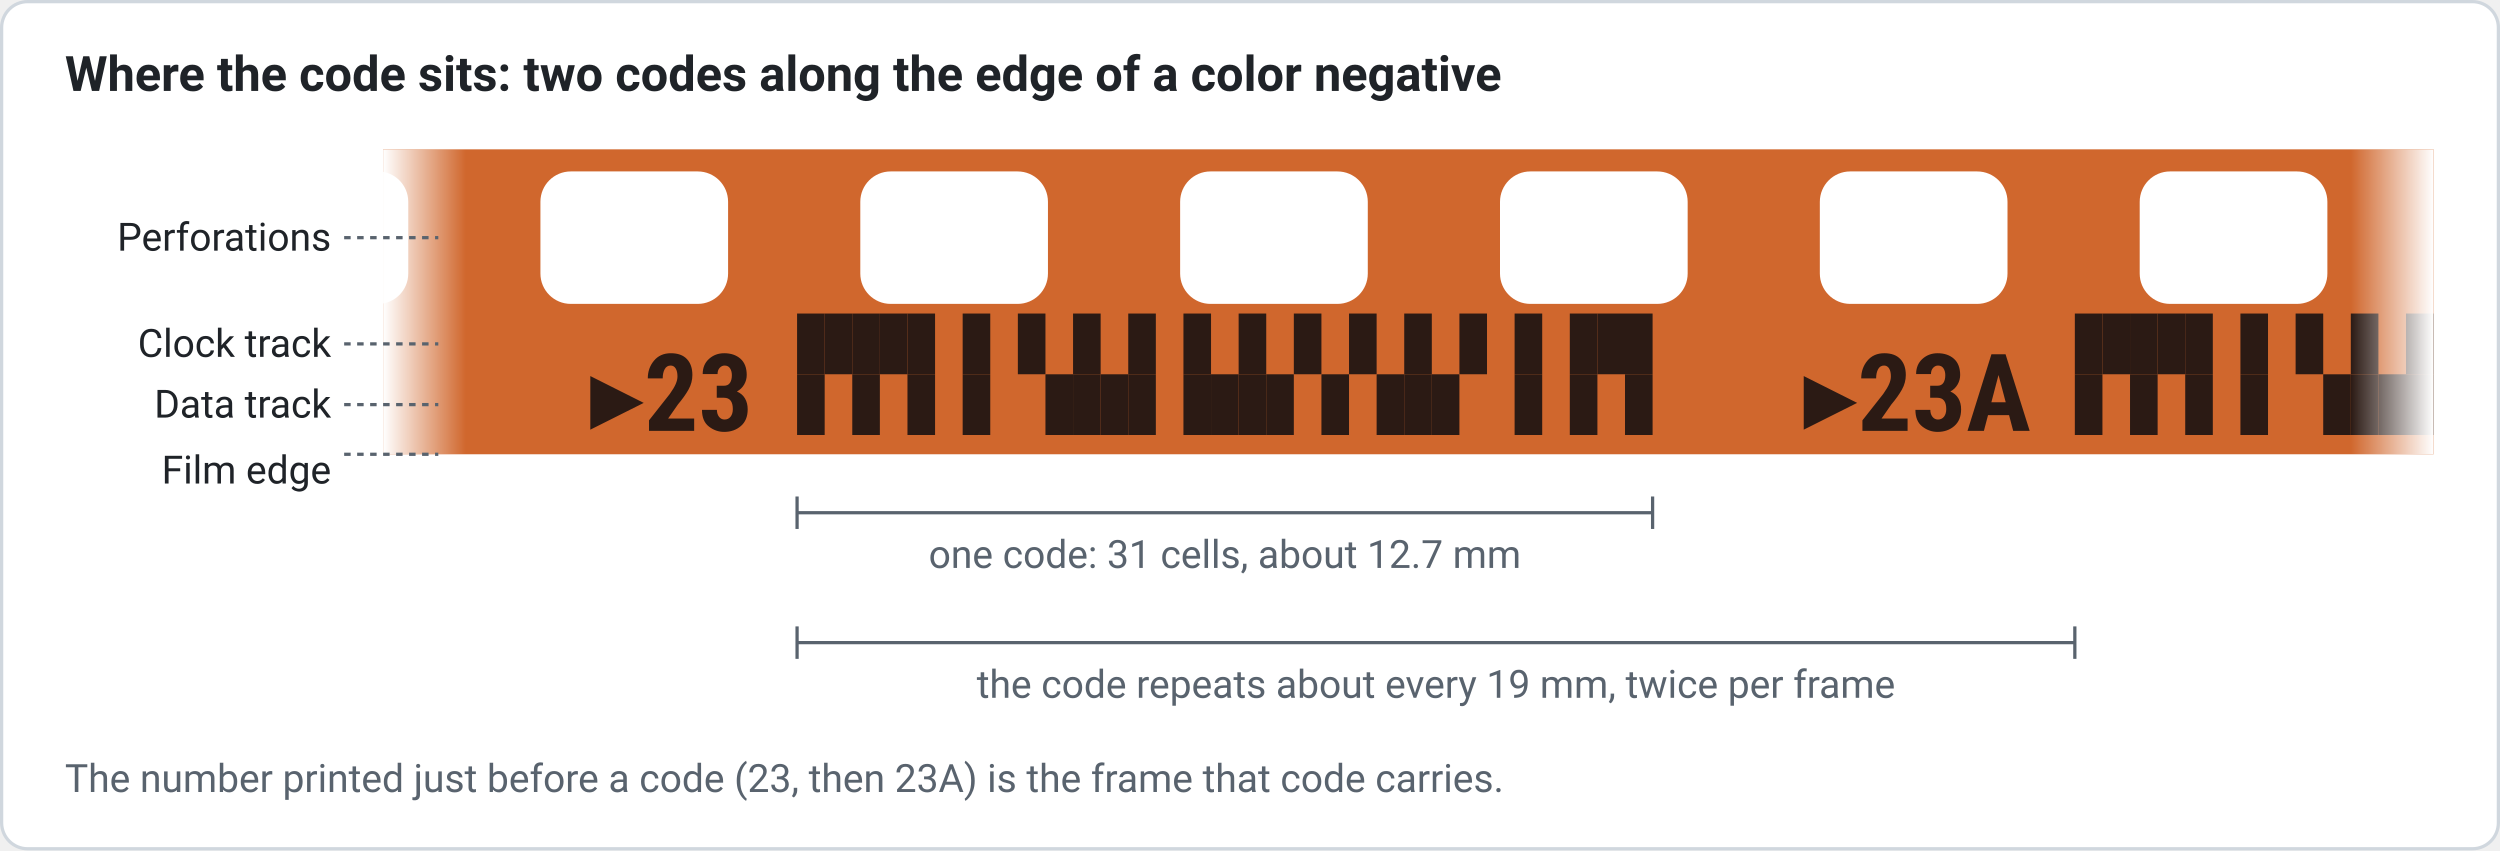
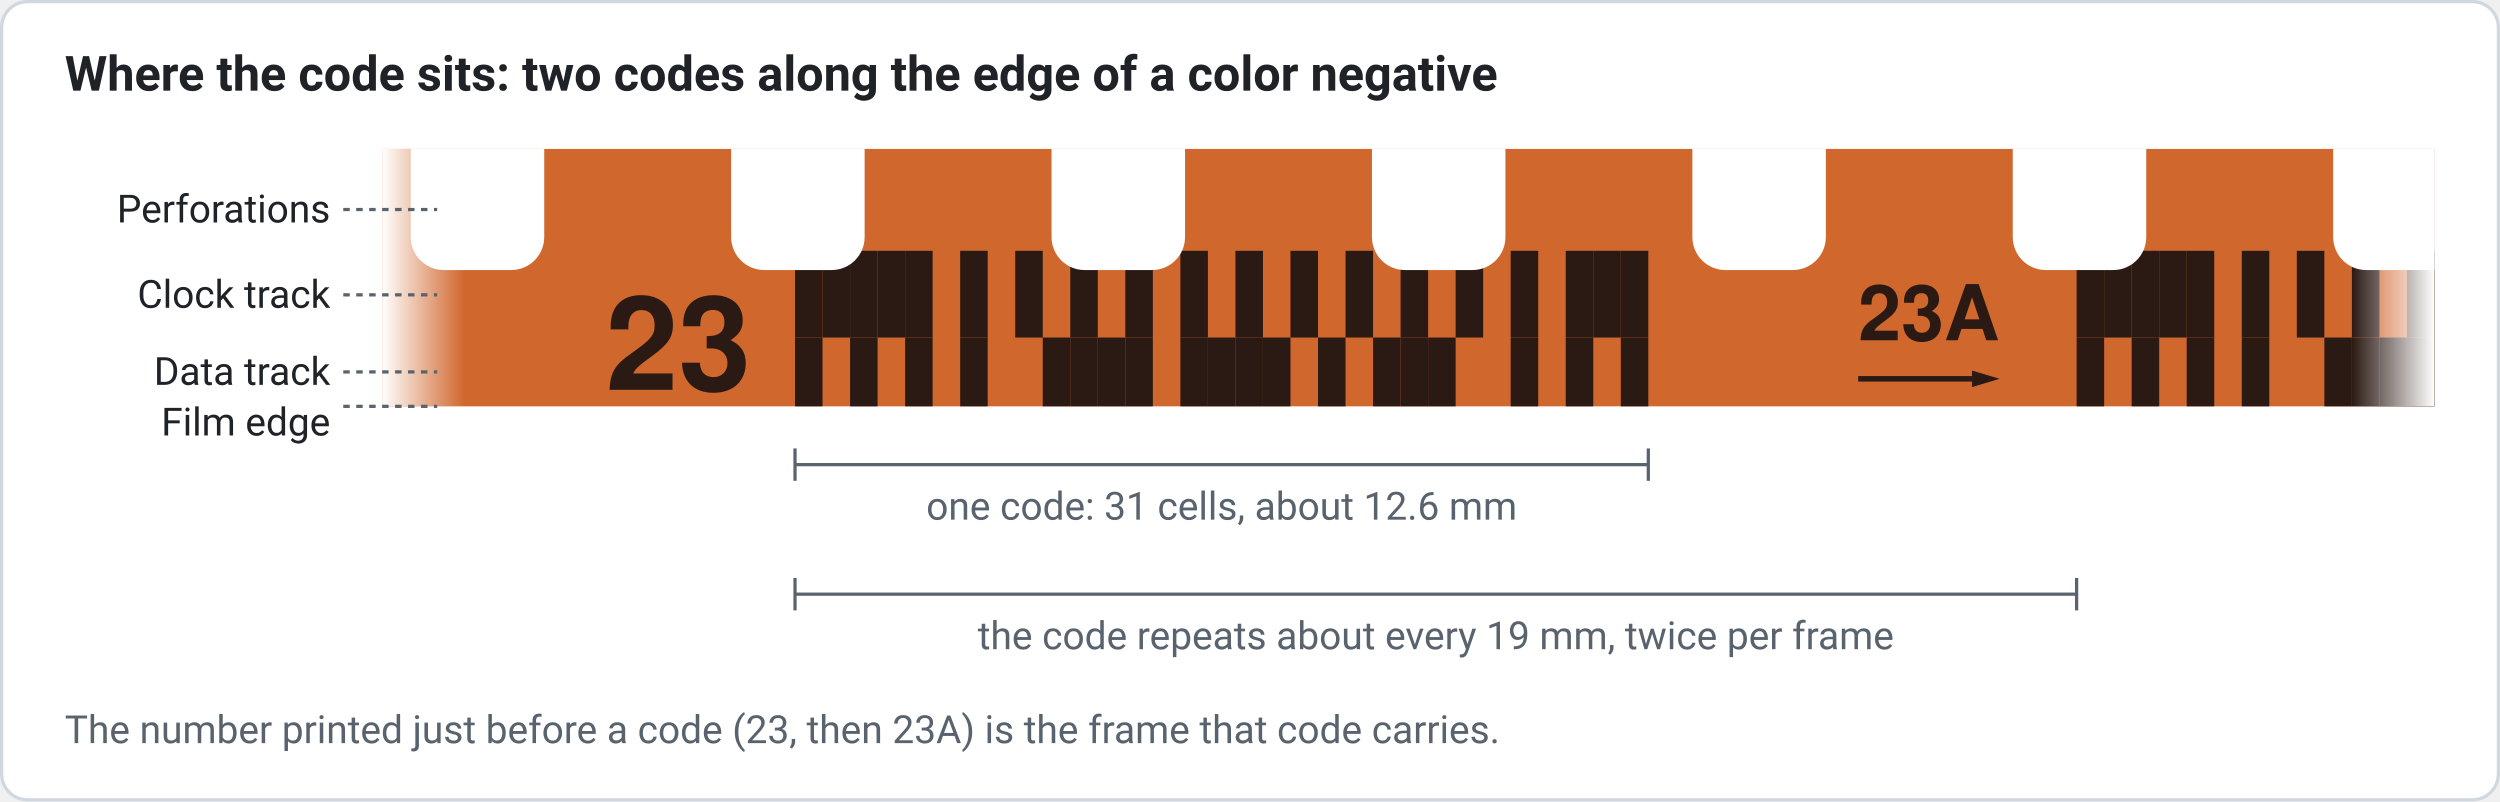
- <svg xmlns="http://www.w3.org/2000/svg" viewBox="0 0 770 261.925" width="770" height="261.925" role="img" aria-label="Where the code sits: two codes along the edge of a color negative">
+ <svg xmlns="http://www.w3.org/2000/svg" viewBox="0 0 772 247.475" width="772" height="247.475" role="img" aria-label="Where the code sits: two codes along the edge of a color negative">
  <g font-family="system-ui, -apple-system, 'Segoe UI', Roboto, 'Noto Sans', 'PingFang SC', 'Hiragino Sans GB', 'Microsoft YaHei', 'Noto Sans CJK SC', sans-serif">
-     <rect x="0.5" y="0.5" width="769" height="260.92" rx="8" fill="#ffffff" stroke="#d0d7de" />
+     <rect x="0.5" y="0.5" width="771" height="246.48" rx="8" fill="#ffffff" stroke="#d0d7de" />
    <text x="20" y="28" font-size="15" font-weight="650" fill="#1f2328" text-anchor="start">Where the code sits: two codes along the edge of a color negative</text>
    <clipPath id="film">
-       <rect x="118" y="46" width="631.55" height="93.92" />
+       <rect x="118" y="46" width="633.76" height="79.47" />
    </clipPath>
    <g clip-path="url(#film)">
-       <rect x="118" y="46" width="631.55" height="93.92" fill="#d0672d" />
-       <rect x="-30.58" y="52.8" width="57.8" height="40.8" rx="9.35" fill="#ffffff" />
-       <rect x="67.94" y="52.8" width="57.8" height="40.8" rx="9.35" fill="#ffffff" />
-       <rect x="166.45" y="52.8" width="57.8" height="40.8" rx="9.35" fill="#ffffff" />
-       <rect x="264.97" y="52.8" width="57.8" height="40.8" rx="9.35" fill="#ffffff" />
-       <rect x="363.48" y="52.8" width="57.8" height="40.8" rx="9.35" fill="#ffffff" />
-       <rect x="462" y="52.8" width="57.8" height="40.8" rx="9.35" fill="#ffffff" />
-       <rect x="560.51" y="52.8" width="57.8" height="40.8" rx="9.35" fill="#ffffff" />
-       <rect x="659.03" y="52.8" width="57.8" height="40.8" rx="9.35" fill="#ffffff" />
-       <rect x="757.54" y="52.8" width="57.8" height="40.8" rx="9.35" fill="#ffffff" />
-       <rect x="245.5" y="96.57" width="8.5" height="18.7" fill="#2b1a14" />
-       <rect x="245.5" y="115.28" width="8.5" height="18.7" fill="#2b1a14" />
-       <rect x="254" y="96.57" width="8.5" height="18.7" fill="#2b1a14" />
-       <rect x="262.5" y="96.57" width="8.5" height="18.7" fill="#2b1a14" />
-       <rect x="262.5" y="115.28" width="8.5" height="18.7" fill="#2b1a14" />
-       <rect x="271" y="96.57" width="8.5" height="18.7" fill="#2b1a14" />
-       <rect x="279.5" y="96.57" width="8.5" height="18.7" fill="#2b1a14" />
-       <rect x="279.5" y="115.28" width="8.5" height="18.7" fill="#2b1a14" />
-       <rect x="296.5" y="96.57" width="8.5" height="18.7" fill="#2b1a14" />
-       <rect x="296.5" y="115.28" width="8.5" height="18.7" fill="#2b1a14" />
-       <rect x="313.5" y="96.57" width="8.5" height="18.7" fill="#2b1a14" />
-       <rect x="322" y="115.28" width="8.5" height="18.7" fill="#2b1a14" />
-       <rect x="330.5" y="96.57" width="8.5" height="18.7" fill="#2b1a14" />
-       <rect x="330.5" y="115.28" width="8.5" height="18.7" fill="#2b1a14" />
-       <rect x="339" y="115.28" width="8.5" height="18.7" fill="#2b1a14" />
-       <rect x="347.5" y="96.57" width="8.5" height="18.7" fill="#2b1a14" />
-       <rect x="347.5" y="115.28" width="8.5" height="18.7" fill="#2b1a14" />
-       <rect x="364.5" y="96.57" width="8.5" height="18.7" fill="#2b1a14" />
-       <rect x="364.5" y="115.28" width="8.5" height="18.7" fill="#2b1a14" />
-       <rect x="373" y="115.28" width="8.5" height="18.7" fill="#2b1a14" />
-       <rect x="381.5" y="96.57" width="8.5" height="18.7" fill="#2b1a14" />
-       <rect x="381.5" y="115.28" width="8.5" height="18.7" fill="#2b1a14" />
-       <rect x="390" y="115.28" width="8.5" height="18.7" fill="#2b1a14" />
-       <rect x="398.5" y="96.57" width="8.5" height="18.7" fill="#2b1a14" />
-       <rect x="407" y="115.28" width="8.5" height="18.7" fill="#2b1a14" />
-       <rect x="415.5" y="96.57" width="8.5" height="18.7" fill="#2b1a14" />
-       <rect x="424" y="115.28" width="8.5" height="18.7" fill="#2b1a14" />
-       <rect x="432.5" y="96.57" width="8.5" height="18.7" fill="#2b1a14" />
-       <rect x="432.5" y="115.28" width="8.5" height="18.7" fill="#2b1a14" />
-       <rect x="441" y="115.28" width="8.5" height="18.7" fill="#2b1a14" />
-       <rect x="449.5" y="96.57" width="8.5" height="18.7" fill="#2b1a14" />
-       <rect x="466.5" y="96.57" width="8.5" height="18.7" fill="#2b1a14" />
-       <rect x="466.5" y="115.28" width="8.5" height="18.7" fill="#2b1a14" />
-       <rect x="483.5" y="96.57" width="8.5" height="18.7" fill="#2b1a14" />
-       <rect x="483.5" y="115.28" width="8.5" height="18.7" fill="#2b1a14" />
-       <rect x="492" y="96.57" width="8.5" height="18.7" fill="#2b1a14" />
-       <rect x="500.5" y="96.57" width="8.5" height="18.7" fill="#2b1a14" />
-       <rect x="500.5" y="115.28" width="8.5" height="18.7" fill="#2b1a14" />
-       <text x="231.9" y="132.7" font-size="33.15" font-weight="700" fill="#2b1a14" text-anchor="end" font-family="'DIN Alternate', 'Bahnschrift', 'Roboto Condensed', 'Arial Narrow', 'Helvetica Neue', Arial, sans-serif">▸23</text>
-       <rect x="639.05" y="96.57" width="8.5" height="18.7" fill="#2b1a14" />
-       <rect x="639.05" y="115.28" width="8.5" height="18.7" fill="#2b1a14" />
-       <rect x="647.55" y="96.57" width="8.5" height="18.7" fill="#2b1a14" />
-       <rect x="656.05" y="96.57" width="8.5" height="18.7" fill="#2b1a14" />
-       <rect x="656.05" y="115.28" width="8.5" height="18.7" fill="#2b1a14" />
-       <rect x="664.55" y="96.57" width="8.5" height="18.7" fill="#2b1a14" />
-       <rect x="673.05" y="96.57" width="8.5" height="18.7" fill="#2b1a14" />
-       <rect x="673.05" y="115.28" width="8.5" height="18.7" fill="#2b1a14" />
-       <rect x="690.05" y="96.57" width="8.5" height="18.7" fill="#2b1a14" />
-       <rect x="690.05" y="115.28" width="8.5" height="18.7" fill="#2b1a14" />
-       <rect x="707.05" y="96.57" width="8.5" height="18.7" fill="#2b1a14" />
-       <rect x="715.55" y="115.28" width="8.5" height="18.7" fill="#2b1a14" />
-       <rect x="724.05" y="96.57" width="8.5" height="18.7" fill="#2b1a14" />
-       <rect x="724.05" y="115.28" width="8.5" height="18.7" fill="#2b1a14" />
-       <rect x="732.55" y="115.28" width="8.5" height="18.7" fill="#2b1a14" />
-       <rect x="741.05" y="96.57" width="8.5" height="18.7" fill="#2b1a14" />
-       <rect x="741.05" y="115.28" width="8.5" height="18.7" fill="#2b1a14" />
-       <rect x="758.05" y="96.57" width="8.5" height="18.7" fill="#2b1a14" />
-       <rect x="758.05" y="115.28" width="8.5" height="18.7" fill="#2b1a14" />
-       <rect x="766.55" y="115.28" width="8.5" height="18.7" fill="#2b1a14" />
-       <rect x="775.05" y="96.57" width="8.5" height="18.7" fill="#2b1a14" />
-       <rect x="775.05" y="115.28" width="8.5" height="18.7" fill="#2b1a14" />
-       <rect x="783.55" y="115.28" width="8.5" height="18.7" fill="#2b1a14" />
-       <rect x="792.05" y="96.57" width="8.5" height="18.7" fill="#2b1a14" />
-       <rect x="800.55" y="115.28" width="8.5" height="18.7" fill="#2b1a14" />
-       <rect x="809.05" y="96.57" width="8.5" height="18.7" fill="#2b1a14" />
-       <rect x="817.55" y="115.28" width="8.5" height="18.7" fill="#2b1a14" />
-       <rect x="826.05" y="96.57" width="8.5" height="18.7" fill="#2b1a14" />
-       <rect x="826.05" y="115.28" width="8.5" height="18.7" fill="#2b1a14" />
-       <rect x="834.55" y="115.28" width="8.5" height="18.7" fill="#2b1a14" />
-       <rect x="843.05" y="96.57" width="8.5" height="18.7" fill="#2b1a14" />
-       <rect x="843.05" y="115.28" width="8.5" height="18.7" fill="#2b1a14" />
-       <rect x="860.05" y="96.57" width="8.5" height="18.7" fill="#2b1a14" />
-       <rect x="877.05" y="96.57" width="8.5" height="18.7" fill="#2b1a14" />
-       <rect x="877.05" y="115.28" width="8.5" height="18.7" fill="#2b1a14" />
-       <rect x="885.55" y="96.57" width="8.5" height="18.7" fill="#2b1a14" />
-       <rect x="894.05" y="96.57" width="8.5" height="18.7" fill="#2b1a14" />
-       <rect x="894.05" y="115.28" width="8.5" height="18.7" fill="#2b1a14" />
-       <text x="625.45" y="132.7" font-size="33.15" font-weight="700" fill="#2b1a14" text-anchor="end" font-family="'DIN Alternate', 'Bahnschrift', 'Roboto Condensed', 'Arial Narrow', 'Helvetica Neue', Arial, sans-serif">▸23A</text>
+       <rect x="118" y="46" width="633.76" height="79.47" fill="#d0672d" />
+       <rect x="245.5" y="77.45" width="8.5" height="26.78" fill="#2b1a14" />
+       <rect x="245.5" y="104.23" width="8.5" height="21.25" fill="#2b1a14" />
+       <rect x="254" y="77.45" width="8.5" height="26.78" fill="#2b1a14" />
+       <rect x="262.5" y="77.45" width="8.5" height="26.78" fill="#2b1a14" />
+       <rect x="262.5" y="104.23" width="8.5" height="21.25" fill="#2b1a14" />
+       <rect x="271" y="77.45" width="8.5" height="26.78" fill="#2b1a14" />
+       <rect x="279.5" y="77.45" width="8.5" height="26.78" fill="#2b1a14" />
+       <rect x="279.5" y="104.23" width="8.5" height="21.25" fill="#2b1a14" />
+       <rect x="296.5" y="77.45" width="8.5" height="26.78" fill="#2b1a14" />
+       <rect x="296.5" y="104.23" width="8.5" height="21.25" fill="#2b1a14" />
+       <rect x="313.5" y="77.45" width="8.5" height="26.78" fill="#2b1a14" />
+       <rect x="322" y="104.23" width="8.5" height="21.25" fill="#2b1a14" />
+       <rect x="330.5" y="77.45" width="8.5" height="26.78" fill="#2b1a14" />
+       <rect x="330.5" y="104.23" width="8.5" height="21.25" fill="#2b1a14" />
+       <rect x="339" y="104.23" width="8.5" height="21.25" fill="#2b1a14" />
+       <rect x="347.5" y="77.45" width="8.5" height="26.78" fill="#2b1a14" />
+       <rect x="347.5" y="104.23" width="8.5" height="21.25" fill="#2b1a14" />
+       <rect x="364.5" y="77.45" width="8.5" height="26.78" fill="#2b1a14" />
+       <rect x="364.5" y="104.23" width="8.5" height="21.25" fill="#2b1a14" />
+       <rect x="373" y="104.23" width="8.5" height="21.25" fill="#2b1a14" />
+       <rect x="381.5" y="77.45" width="8.5" height="26.78" fill="#2b1a14" />
+       <rect x="381.5" y="104.23" width="8.5" height="21.25" fill="#2b1a14" />
+       <rect x="390" y="104.23" width="8.5" height="21.25" fill="#2b1a14" />
+       <rect x="398.5" y="77.45" width="8.5" height="26.78" fill="#2b1a14" />
+       <rect x="407" y="104.23" width="8.5" height="21.25" fill="#2b1a14" />
+       <rect x="415.5" y="77.45" width="8.5" height="26.78" fill="#2b1a14" />
+       <rect x="424" y="104.23" width="8.5" height="21.25" fill="#2b1a14" />
+       <rect x="432.5" y="77.45" width="8.5" height="26.78" fill="#2b1a14" />
+       <rect x="432.5" y="104.23" width="8.5" height="21.25" fill="#2b1a14" />
+       <rect x="441" y="104.23" width="8.5" height="21.25" fill="#2b1a14" />
+       <rect x="449.5" y="77.45" width="8.5" height="26.78" fill="#2b1a14" />
+       <rect x="466.5" y="77.45" width="8.5" height="26.78" fill="#2b1a14" />
+       <rect x="466.5" y="104.23" width="8.5" height="21.25" fill="#2b1a14" />
+       <rect x="483.5" y="77.45" width="8.5" height="26.78" fill="#2b1a14" />
+       <rect x="483.5" y="104.23" width="8.5" height="21.25" fill="#2b1a14" />
+       <rect x="492" y="77.45" width="8.5" height="26.78" fill="#2b1a14" />
+       <rect x="500.5" y="77.45" width="8.5" height="26.78" fill="#2b1a14" />
+       <rect x="500.5" y="104.23" width="8.5" height="21.25" fill="#2b1a14" />
+       <text x="231.9" y="120.38" font-size="40.375" font-weight="700" fill="#2b1a14" text-anchor="end" font-family="'Helvetica Neue', Helvetica, Arial, 'Liberation Sans', sans-serif">23</text>
+       <rect x="641.26" y="77.45" width="8.5" height="26.78" fill="#2b1a14" />
+       <rect x="641.26" y="104.23" width="8.5" height="21.25" fill="#2b1a14" />
+       <rect x="649.76" y="77.45" width="8.5" height="26.78" fill="#2b1a14" />
+       <rect x="658.26" y="77.45" width="8.5" height="26.78" fill="#2b1a14" />
+       <rect x="658.26" y="104.23" width="8.5" height="21.25" fill="#2b1a14" />
+       <rect x="666.76" y="77.45" width="8.5" height="26.78" fill="#2b1a14" />
+       <rect x="675.26" y="77.45" width="8.5" height="26.78" fill="#2b1a14" />
+       <rect x="675.26" y="104.23" width="8.5" height="21.25" fill="#2b1a14" />
+       <rect x="692.26" y="77.45" width="8.5" height="26.78" fill="#2b1a14" />
+       <rect x="692.26" y="104.23" width="8.5" height="21.25" fill="#2b1a14" />
+       <rect x="709.26" y="77.45" width="8.5" height="26.78" fill="#2b1a14" />
+       <rect x="717.76" y="104.23" width="8.5" height="21.25" fill="#2b1a14" />
+       <rect x="726.26" y="77.45" width="8.5" height="26.78" fill="#2b1a14" />
+       <rect x="726.26" y="104.23" width="8.5" height="21.25" fill="#2b1a14" />
+       <rect x="734.76" y="104.23" width="8.5" height="21.25" fill="#2b1a14" />
+       <rect x="743.26" y="77.45" width="8.5" height="26.78" fill="#2b1a14" />
+       <rect x="743.26" y="104.23" width="8.5" height="21.25" fill="#2b1a14" />
+       <rect x="760.26" y="77.45" width="8.5" height="26.78" fill="#2b1a14" />
+       <rect x="760.26" y="104.23" width="8.5" height="21.25" fill="#2b1a14" />
+       <rect x="768.76" y="104.23" width="8.5" height="21.25" fill="#2b1a14" />
+       <rect x="777.26" y="77.45" width="8.5" height="26.78" fill="#2b1a14" />
+       <rect x="777.26" y="104.23" width="8.5" height="21.25" fill="#2b1a14" />
+       <rect x="785.76" y="104.23" width="8.5" height="21.25" fill="#2b1a14" />
+       <rect x="794.26" y="77.45" width="8.5" height="26.78" fill="#2b1a14" />
+       <rect x="802.76" y="104.23" width="8.5" height="21.25" fill="#2b1a14" />
+       <rect x="811.26" y="77.45" width="8.5" height="26.78" fill="#2b1a14" />
+       <rect x="819.76" y="104.23" width="8.5" height="21.25" fill="#2b1a14" />
+       <rect x="828.26" y="77.45" width="8.5" height="26.78" fill="#2b1a14" />
+       <rect x="828.26" y="104.23" width="8.5" height="21.25" fill="#2b1a14" />
+       <rect x="836.76" y="104.23" width="8.5" height="21.25" fill="#2b1a14" />
+       <rect x="845.26" y="77.45" width="8.5" height="26.78" fill="#2b1a14" />
+       <rect x="845.26" y="104.23" width="8.5" height="21.25" fill="#2b1a14" />
+       <rect x="862.26" y="77.45" width="8.5" height="26.78" fill="#2b1a14" />
+       <rect x="879.26" y="77.45" width="8.5" height="26.78" fill="#2b1a14" />
+       <rect x="879.26" y="104.23" width="8.5" height="21.25" fill="#2b1a14" />
+       <rect x="887.76" y="77.45" width="8.5" height="26.78" fill="#2b1a14" />
+       <rect x="896.26" y="77.45" width="8.5" height="26.78" fill="#2b1a14" />
+       <rect x="896.26" y="104.23" width="8.5" height="21.25" fill="#2b1a14" />
+       <text x="617.46" y="105.07" font-size="23.8" font-weight="700" fill="#2b1a14" text-anchor="end" font-family="'Helvetica Neue', Helvetica, Arial, 'Liberation Sans', sans-serif">23A</text>
+       <rect x="573.81" y="116.13" width="35.15" height="1.7" fill="#2b1a14" />
+       <path d="M608.96 114.43 L617.46 116.98 L608.96 119.53 Z" fill="#2b1a14" />
+       <rect x="27.9" y="25.17" width="41.22" height="58.22" rx="10.2" fill="#ffffff" />
+       <rect x="126.84" y="25.17" width="41.22" height="58.22" rx="10.2" fill="#ffffff" />
+       <rect x="225.78" y="25.17" width="41.22" height="58.22" rx="10.2" fill="#ffffff" />
+       <rect x="324.72" y="25.17" width="41.22" height="58.22" rx="10.2" fill="#ffffff" />
+       <rect x="423.66" y="25.17" width="41.22" height="58.22" rx="10.2" fill="#ffffff" />
+       <rect x="522.6" y="25.17" width="41.22" height="58.22" rx="10.2" fill="#ffffff" />
+       <rect x="621.54" y="25.17" width="41.22" height="58.22" rx="10.2" fill="#ffffff" />
+       <rect x="720.48" y="25.17" width="41.22" height="58.22" rx="10.2" fill="#ffffff" />
+       <rect x="819.42" y="25.17" width="41.22" height="58.22" rx="10.2" fill="#ffffff" />
    </g>
    <defs>
      <linearGradient id="fadeL">
        <stop offset="0" stop-color="#ffffff" />
        <stop offset="1" stop-color="#ffffff" stop-opacity="0" />
      </linearGradient>
      <linearGradient id="fadeR">
        <stop offset="0" stop-color="#ffffff" stop-opacity="0" />
        <stop offset="1" stop-color="#ffffff" />
      </linearGradient>
    </defs>
-     <rect x="118" y="46" width="25.5" height="93.92" fill="url(#fadeL)" />
-     <rect x="724.05" y="46" width="25.5" height="93.92" fill="url(#fadeR)" />
-     <text x="102" y="77.2" font-size="12" font-weight="400" fill="#1f2328" text-anchor="end">Perforations</text>
-     <line x1="106" y1="73.2" x2="135" y2="73.2" stroke="#59636e" stroke-width="1" stroke-dasharray="2 2" />
-     <text x="102" y="109.92" font-size="12" font-weight="400" fill="#1f2328" text-anchor="end">Clock track</text>
-     <line x1="106" y1="105.92" x2="135" y2="105.92" stroke="#59636e" stroke-width="1" stroke-dasharray="2 2" />
-     <text x="102" y="128.63" font-size="12" font-weight="400" fill="#1f2328" text-anchor="end">Data track</text>
-     <line x1="106" y1="124.62" x2="135" y2="124.62" stroke="#59636e" stroke-width="1" stroke-dasharray="2 2" />
-     <text x="102" y="148.92" font-size="12" font-weight="400" fill="#1f2328" text-anchor="end">Film edge</text>
-     <line x1="106" y1="139.92" x2="135" y2="139.92" stroke="#59636e" stroke-width="1" stroke-dasharray="2 2" />
-     <line x1="245.5" y1="157.92" x2="509" y2="157.92" stroke="#59636e" stroke-width="1" />
-     <line x1="245.5" y1="152.92" x2="245.5" y2="162.92" stroke="#59636e" stroke-width="1" />
-     <line x1="509" y1="152.92" x2="509" y2="162.92" stroke="#59636e" stroke-width="1" />
-     <text x="377.25" y="174.93" font-size="12" font-weight="400" fill="#59636e" text-anchor="middle">one code: 31 cells, about 12.7 mm</text>
-     <line x1="245.5" y1="197.93" x2="639.05" y2="197.93" stroke="#59636e" stroke-width="1" />
-     <line x1="245.5" y1="192.93" x2="245.5" y2="202.93" stroke="#59636e" stroke-width="1" />
-     <line x1="639.05" y1="192.93" x2="639.05" y2="202.93" stroke="#59636e" stroke-width="1" />
-     <text x="442.28" y="214.93" font-size="12" font-weight="400" fill="#59636e" text-anchor="middle">the code repeats about every 19 mm, twice per frame</text>
-     <text x="20" y="243.93" font-size="12" font-weight="400" fill="#59636e" text-anchor="start">The number printed just before a code (23, then 23A) is the frame that code carries.</text>
+     <rect x="118" y="46" width="25.5" height="79.47" fill="url(#fadeL)" />
+     <rect x="726.26" y="46" width="25.5" height="79.47" fill="url(#fadeR)" />
+     <text x="102" y="68.7" font-size="12" font-weight="400" fill="#1f2328" text-anchor="end">Perforations</text>
+     <line x1="106" y1="64.7" x2="135" y2="64.7" stroke="#59636e" stroke-width="1" stroke-dasharray="2 2" />
+     <text x="102" y="95.05" font-size="12" font-weight="400" fill="#1f2328" text-anchor="end">Clock track</text>
+     <line x1="106" y1="91.05" x2="135" y2="91.05" stroke="#59636e" stroke-width="1" stroke-dasharray="2 2" />
+     <text x="102" y="118.85" font-size="12" font-weight="400" fill="#1f2328" text-anchor="end">Data track</text>
+     <line x1="106" y1="114.85" x2="135" y2="114.85" stroke="#59636e" stroke-width="1" stroke-dasharray="2 2" />
+     <text x="102" y="134.48" font-size="12" font-weight="400" fill="#1f2328" text-anchor="end">Film edge</text>
+     <line x1="106" y1="125.48" x2="135" y2="125.48" stroke="#59636e" stroke-width="1" stroke-dasharray="2 2" />
+     <line x1="245.5" y1="143.48" x2="509" y2="143.48" stroke="#59636e" stroke-width="1" />
+     <line x1="245.5" y1="138.48" x2="245.5" y2="148.48" stroke="#59636e" stroke-width="1" />
+     <line x1="509" y1="138.48" x2="509" y2="148.48" stroke="#59636e" stroke-width="1" />
+     <text x="377.25" y="160.48" font-size="12" font-weight="400" fill="#59636e" text-anchor="middle">one code: 31 cells, about 12.6 mm</text>
+     <line x1="245.5" y1="183.48" x2="641.26" y2="183.48" stroke="#59636e" stroke-width="1" />
+     <line x1="245.5" y1="178.48" x2="245.5" y2="188.48" stroke="#59636e" stroke-width="1" />
+     <line x1="641.26" y1="178.48" x2="641.26" y2="188.48" stroke="#59636e" stroke-width="1" />
+     <text x="443.38" y="200.48" font-size="12" font-weight="400" fill="#59636e" text-anchor="middle">the code repeats about every 19 mm, twice per frame</text>
+     <text x="20" y="229.48" font-size="12" font-weight="400" fill="#59636e" text-anchor="start">The number printed just before a code (23, then 23A) is the frame that code carries.</text>
  </g>
</svg>
